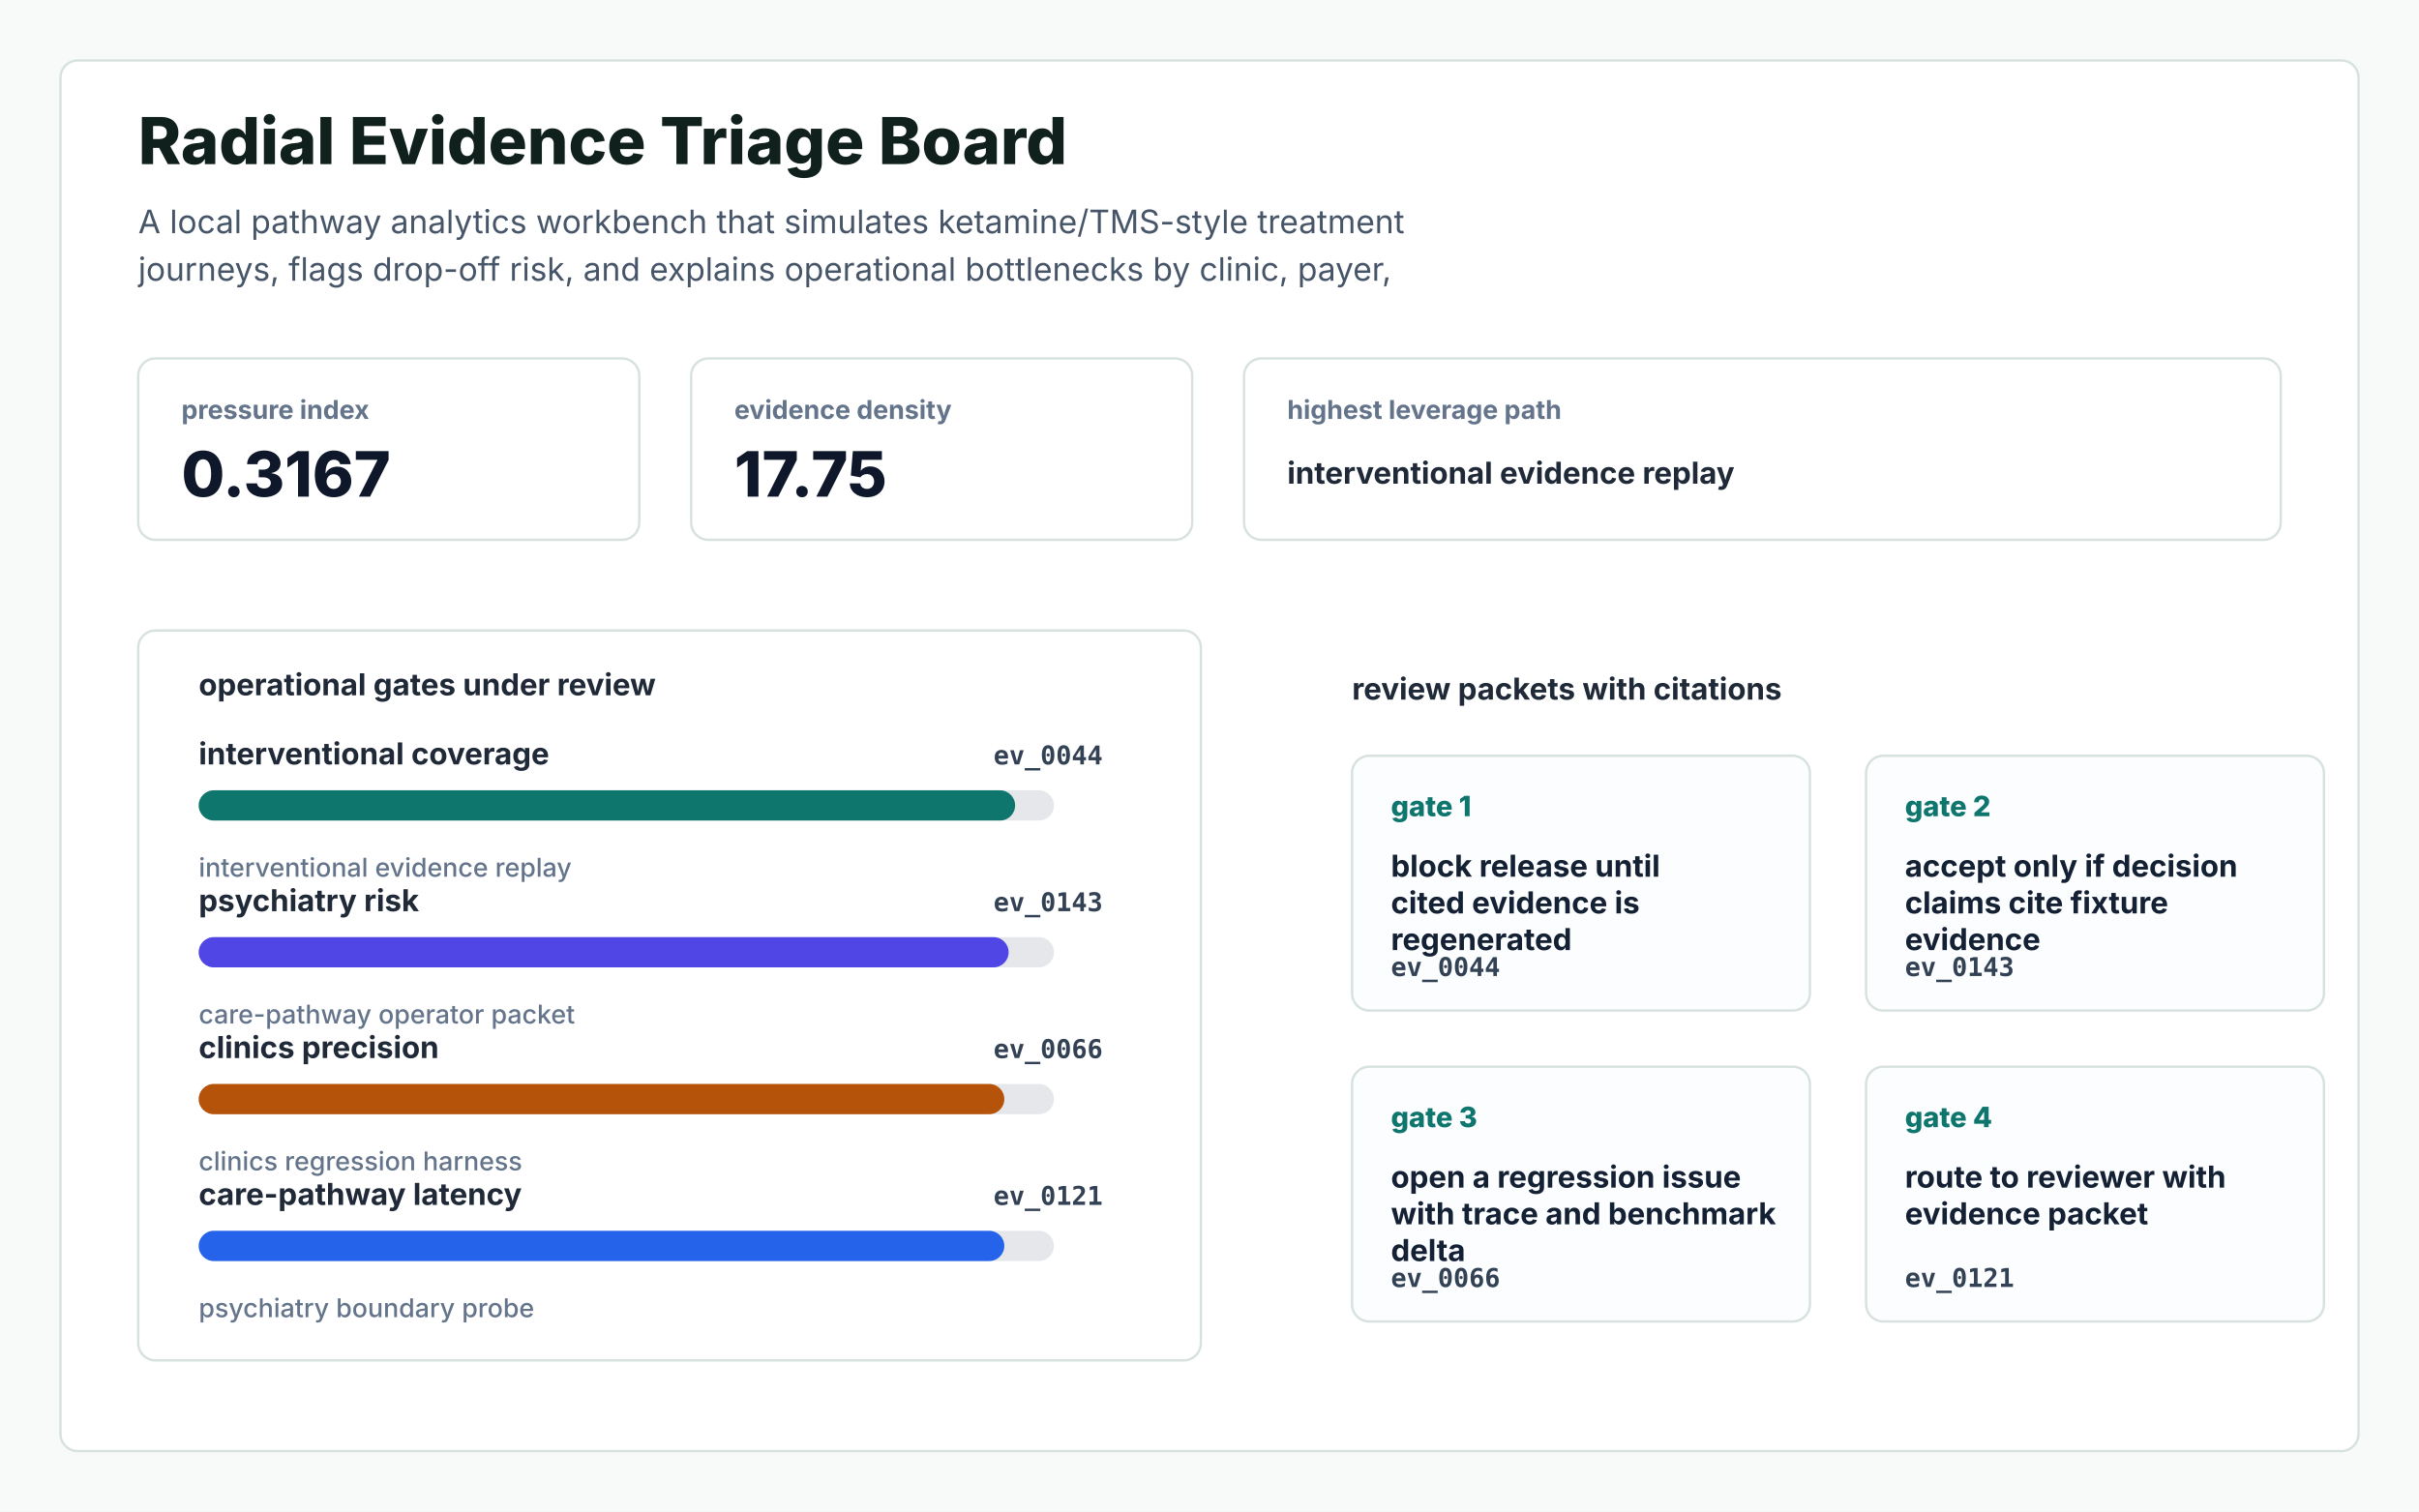
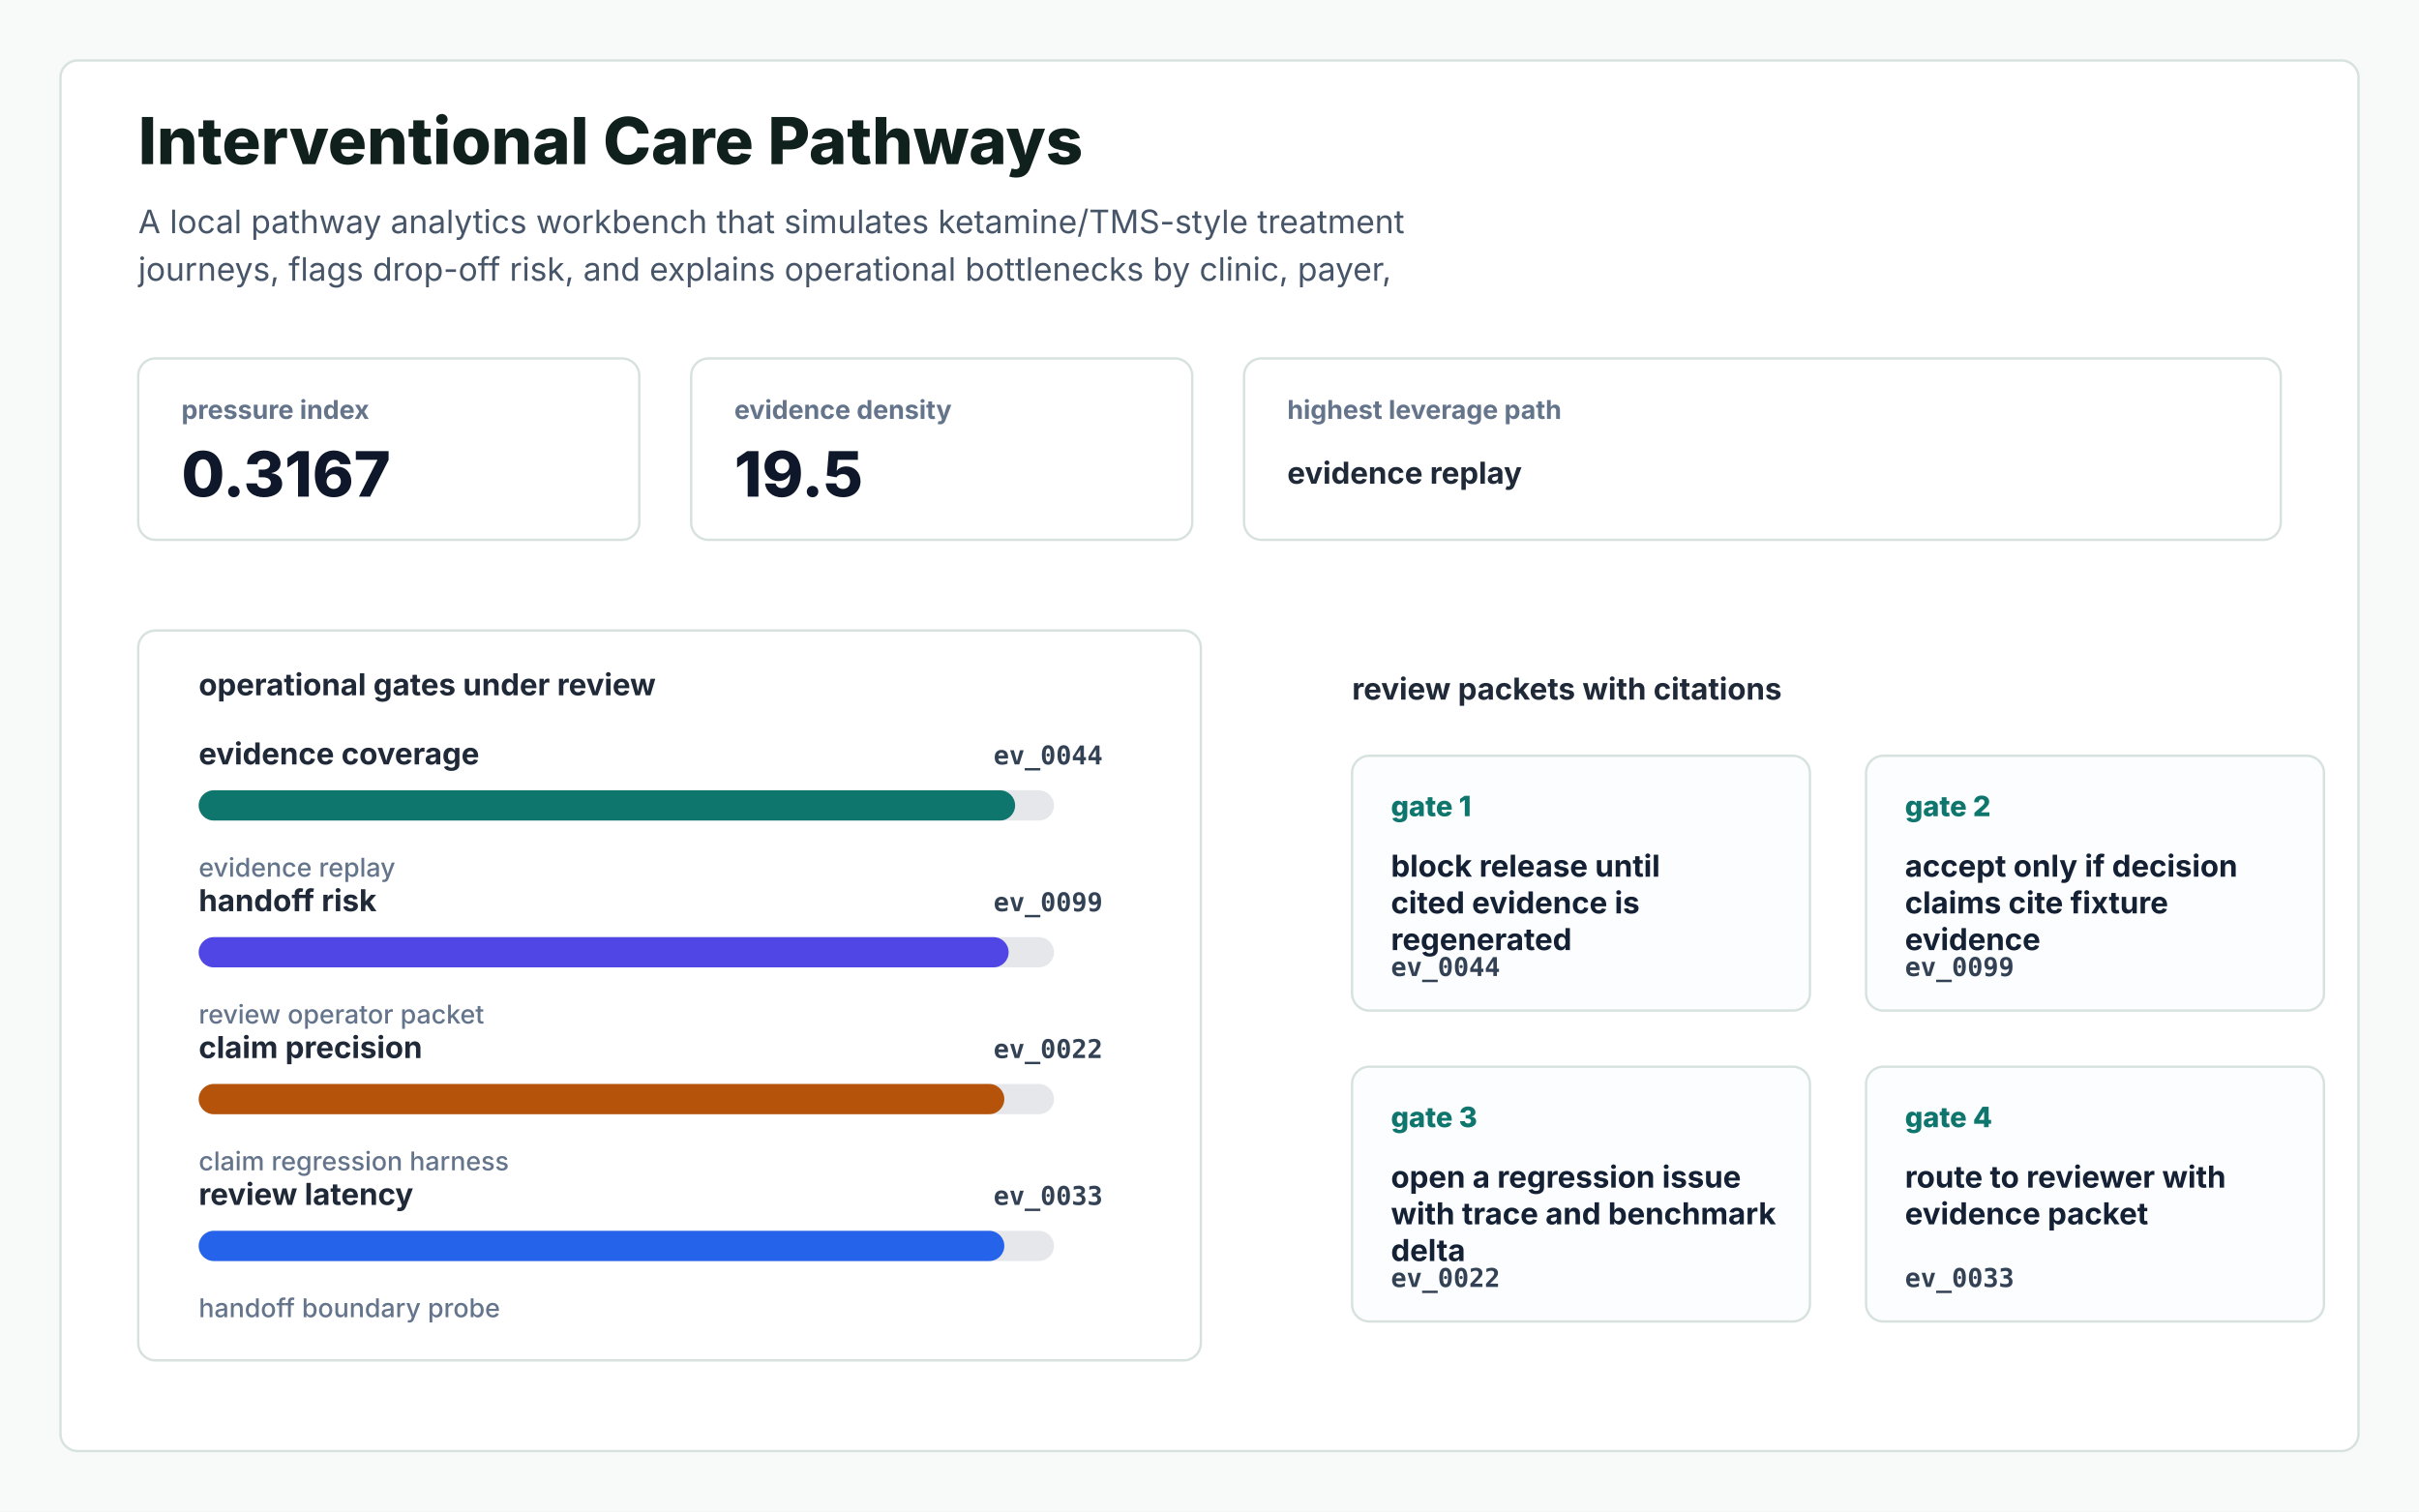
- <svg xmlns="http://www.w3.org/2000/svg" width="1120" height="700" viewBox="0 0 1120 700" role="img" aria-label="Radial visual evidence dashboard">
+ <svg xmlns="http://www.w3.org/2000/svg" width="1120" height="700" viewBox="0 0 1120 700" role="img" aria-label="Interventional Care Pathways visual evidence dashboard">
  <defs>
    <style>
      .bg { fill:#f7faf9; }
      .panel { fill:#ffffff; stroke:#d7e2df; stroke-width:1.1; }
      .card { fill:#ffffff; stroke:#d7e2df; stroke-width:1.1; }
      .actioncard { fill:#fbfdff; stroke:#d7e2df; stroke-width:1.1; }
      .title { font:760 30px -apple-system,BlinkMacSystemFont,"Segoe UI",sans-serif; fill:#10201c; }
      .sub { font:420 15px -apple-system,BlinkMacSystemFont,"Segoe UI",sans-serif; fill:#475569; }
      .label { font:700 14px -apple-system,BlinkMacSystemFont,"Segoe UI",sans-serif; fill:#1f2937; }
      .caption { font:500 12px -apple-system,BlinkMacSystemFont,"Segoe UI",sans-serif; fill:#64748b; }
      .small { font:650 12px -apple-system,BlinkMacSystemFont,"Segoe UI",sans-serif; fill:#64748b; }
      .metric { font:780 29px -apple-system,BlinkMacSystemFont,"Segoe UI",sans-serif; fill:#0f172a; }
      .rank { font:760 13px -apple-system,BlinkMacSystemFont,"Segoe UI",sans-serif; fill:#0f766e; }
      .cardtext { font:650 14px -apple-system,BlinkMacSystemFont,"Segoe UI",sans-serif; fill:#142033; }
      .mono { font:700 12px ui-monospace,SFMono-Regular,Menlo,monospace; fill:#334155; }
    </style>
  </defs>
  <rect class="bg" width="1120" height="700" />
  <rect class="panel" x="28" y="28" width="1064" height="644" rx="8" />
-   <text class="title" x="64" y="76">Radial Evidence Triage Board</text>
+   <text class="title" x="64" y="76">Interventional Care Pathways</text>
  <text class="sub" x="64" y="108">
    <tspan x="64" dy="0">A local pathway analytics workbench that simulates ketamine/TMS-style treatment</tspan>
    <tspan x="64" dy="22">journeys, flags drop-off risk, and explains operational bottlenecks by clinic, payer,</tspan>
  </text>
  <rect class="card" x="64" y="166" width="232" height="84" rx="8" />
  <text class="small" x="84" y="194">pressure index</text>
  <text class="metric" x="84" y="230">0.3167</text>
  <rect class="card" x="320" y="166" width="232" height="84" rx="8" />
  <text class="small" x="340" y="194">evidence density</text>
-   <text class="metric" x="340" y="230">17.75</text>
+   <text class="metric" x="340" y="230">19.5</text>
  <rect class="card" x="576" y="166" width="480" height="84" rx="8" />
  <text class="small" x="596" y="194">highest leverage path</text>
  <text class="label" x="596" y="224">
-     <tspan x="596" dy="0">interventional evidence replay</tspan>
+     <tspan x="596" dy="0">evidence replay</tspan>
  </text>
  <rect class="card" x="64" y="292" width="492" height="338" rx="8" />
  <text class="label" x="92" y="322">operational gates under review</text>
-   <text x="92" y="354" class="label">interventional coverage</text>
+   <text x="92" y="354" class="label">evidence coverage</text>
  <text x="460" y="354" class="mono">ev_0044</text>
  <rect x="92" y="366" width="396" height="14" rx="7" fill="#e5e7eb" />
  <rect x="92" y="366" width="378" height="14" rx="7" fill="#0f766e" />
-   <text x="92" y="406" class="caption">interventional evidence replay</text>
-   <text x="92" y="422" class="label">psychiatry risk</text>
-   <text x="460" y="422" class="mono">ev_0143</text>
+   <text x="92" y="406" class="caption">evidence replay</text>
+   <text x="92" y="422" class="label">handoff risk</text>
+   <text x="460" y="422" class="mono">ev_0099</text>
  <rect x="92" y="434" width="396" height="14" rx="7" fill="#e5e7eb" />
  <rect x="92" y="434" width="375" height="14" rx="7" fill="#4f46e5" />
-   <text x="92" y="474" class="caption">care-pathway operator packet</text>
-   <text x="92" y="490" class="label">clinics precision</text>
-   <text x="460" y="490" class="mono">ev_0066</text>
+   <text x="92" y="474" class="caption">review operator packet</text>
+   <text x="92" y="490" class="label">claim precision</text>
+   <text x="460" y="490" class="mono">ev_0022</text>
  <rect x="92" y="502" width="396" height="14" rx="7" fill="#e5e7eb" />
  <rect x="92" y="502" width="373" height="14" rx="7" fill="#b45309" />
-   <text x="92" y="542" class="caption">clinics regression harness</text>
-   <text x="92" y="558" class="label">care-pathway latency</text>
-   <text x="460" y="558" class="mono">ev_0121</text>
+   <text x="92" y="542" class="caption">claim regression harness</text>
+   <text x="92" y="558" class="label">review latency</text>
+   <text x="460" y="558" class="mono">ev_0033</text>
  <rect x="92" y="570" width="396" height="14" rx="7" fill="#e5e7eb" />
  <rect x="92" y="570" width="373" height="14" rx="7" fill="#2563eb" />
-   <text x="92" y="610" class="caption">psychiatry boundary probe</text>
+   <text x="92" y="610" class="caption">handoff boundary probe</text>
  <text class="label" x="626" y="324">review packets with citations</text>
  <rect class="actioncard" x="626" y="350" width="212" height="118" rx="8" />
  <text class="rank" x="644" y="378">gate 1</text>
  <text class="cardtext" x="644" y="406">
    <tspan x="644" dy="0">block release until</tspan>
    <tspan x="644" dy="17">cited evidence is</tspan>
    <tspan x="644" dy="17">regenerated</tspan>
  </text>
  <text class="mono" x="644" y="452">ev_0044</text>
  <rect class="actioncard" x="864" y="350" width="212" height="118" rx="8" />
  <text class="rank" x="882" y="378">gate 2</text>
  <text class="cardtext" x="882" y="406">
    <tspan x="882" dy="0">accept only if decision</tspan>
    <tspan x="882" dy="17">claims cite fixture</tspan>
    <tspan x="882" dy="17">evidence</tspan>
  </text>
-   <text class="mono" x="882" y="452">ev_0143</text>
+   <text class="mono" x="882" y="452">ev_0099</text>
  <rect class="actioncard" x="626" y="494" width="212" height="118" rx="8" />
  <text class="rank" x="644" y="522">gate 3</text>
  <text class="cardtext" x="644" y="550">
    <tspan x="644" dy="0">open a regression issue</tspan>
    <tspan x="644" dy="17">with trace and benchmark</tspan>
    <tspan x="644" dy="17">delta</tspan>
  </text>
-   <text class="mono" x="644" y="596">ev_0066</text>
+   <text class="mono" x="644" y="596">ev_0022</text>
  <rect class="actioncard" x="864" y="494" width="212" height="118" rx="8" />
  <text class="rank" x="882" y="522">gate 4</text>
  <text class="cardtext" x="882" y="550">
    <tspan x="882" dy="0">route to reviewer with</tspan>
    <tspan x="882" dy="17">evidence packet</tspan>
  </text>
-   <text class="mono" x="882" y="596">ev_0121</text>
+   <text class="mono" x="882" y="596">ev_0033</text>
</svg>
